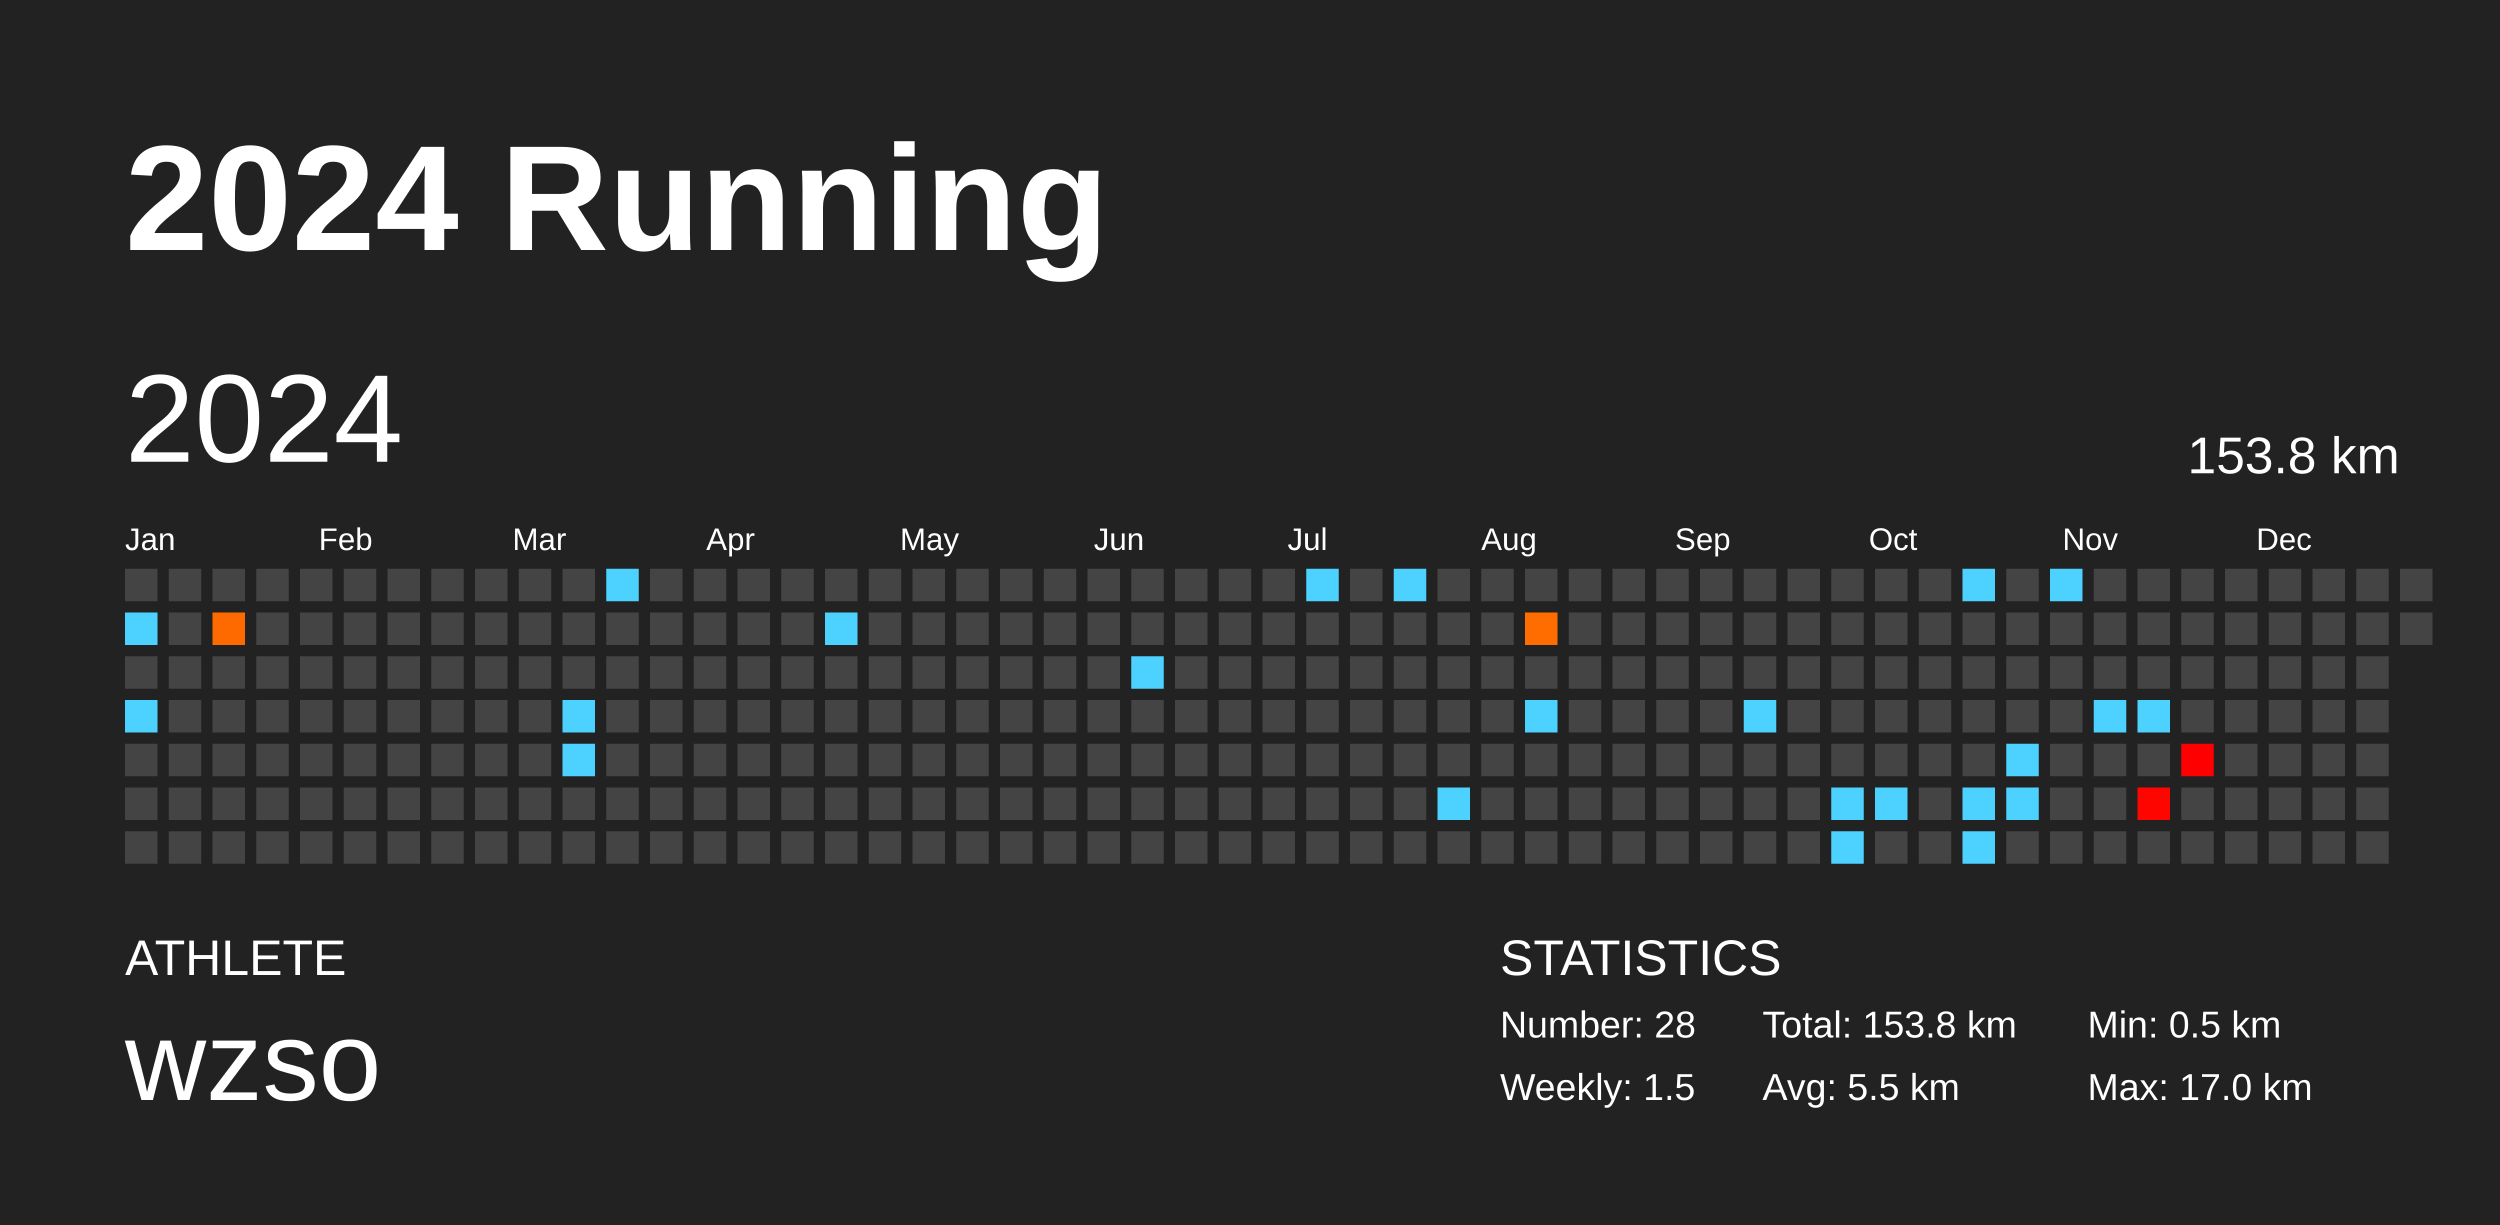
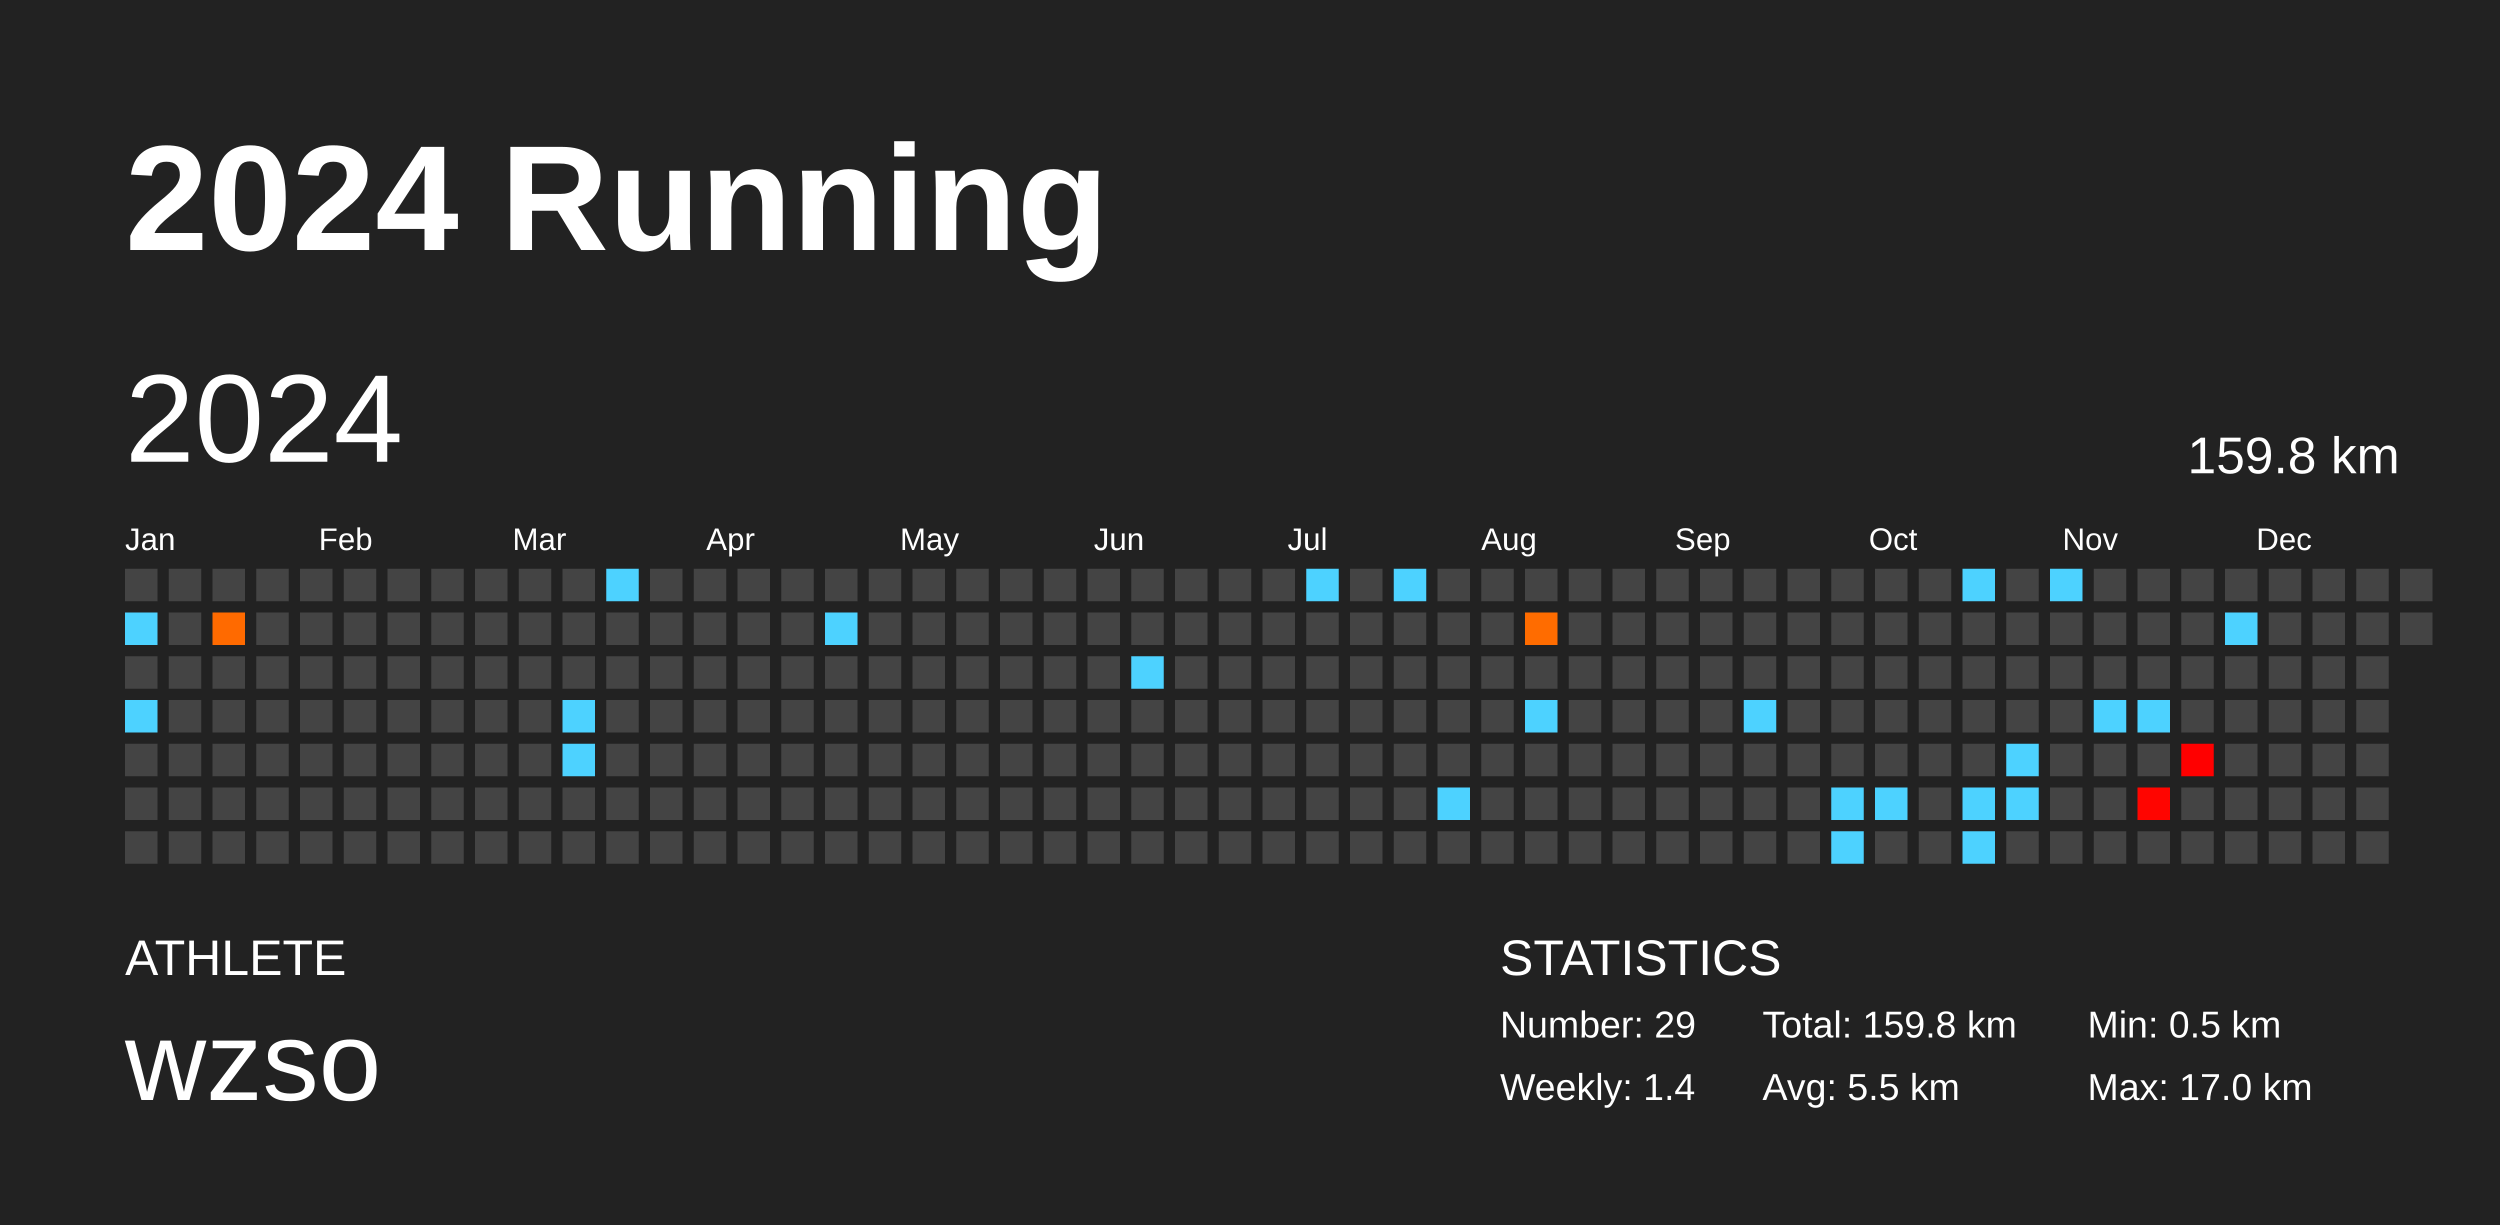
<svg xmlns="http://www.w3.org/2000/svg" baseProfile="full" height="98mm" version="1.1" viewBox="0,0,200,98" width="200mm">
  <defs />
  <rect fill="#222222" height="98" width="200" x="0" y="0" />
  <text fill="#FFFFFF" style="font-size:12px; font-family:Arial; font-weight:bold;" x="10" y="20">2024 Running</text>
  <text fill="#FFFFFF" style="font-size:4px; font-family:Arial" x="10" y="78">ATHLETE</text>
  <text fill="#FFFFFF" style="font-size:9px; font-family:Arial" x="10" y="88">wzso</text>
  <text fill="#FFFFFF" style="font-size:4px; font-family:Arial" x="120" y="78">STATISTICS</text>
-   <text fill="#FFFFFF" style="font-size:3px; font-family:Arial" x="120" y="83">Number: 28</text>
-   <text fill="#FFFFFF" style="font-size:3px; font-family:Arial" x="120" y="88">Weekly: 1.5</text>
-   <text fill="#FFFFFF" style="font-size:3px; font-family:Arial" x="141" y="83">Total: 153.8 km</text>
+   <text fill="#FFFFFF" style="font-size:3px; font-family:Arial" x="120" y="83">Number: 29</text>
+   <text fill="#FFFFFF" style="font-size:3px; font-family:Arial" x="120" y="88">Weekly: 1.4</text>
+   <text fill="#FFFFFF" style="font-size:3px; font-family:Arial" x="141" y="83">Total: 159.8 km</text>
  <text fill="#FFFFFF" style="font-size:3px; font-family:Arial" x="141" y="88">Avg: 5.5 km</text>
  <text fill="#FFFFFF" style="font-size:3px; font-family:Arial" x="167" y="83">Min: 0.5 km</text>
  <text fill="#FFFFFF" style="font-size:3px; font-family:Arial" x="167" y="88">Max: 17.0 km</text>
  <text dominant-baseline="hanging" fill="#FFFFFF" style="font-size:10.0px; font-family:Arial;" x="10" y="30">2024</text>
-   <text dominant-baseline="hanging" fill="#FFFFFF" style="font-size:4.125px; font-family:Arial;" x="175" y="35">153.8 km</text>
+   <text dominant-baseline="hanging" fill="#FFFFFF" style="font-size:4.125px; font-family:Arial;" x="175" y="35">159.8 km</text>
  <text fill="#FFFFFF" style="font-size:2.5px; font-family:Arial" x="10.0" y="44">Jan</text>
  <text fill="#FFFFFF" style="font-size:2.5px; font-family:Arial" x="25.5" y="44">Feb</text>
  <text fill="#FFFFFF" style="font-size:2.5px; font-family:Arial" x="41.0" y="44">Mar</text>
  <text fill="#FFFFFF" style="font-size:2.5px; font-family:Arial" x="56.5" y="44">Apr</text>
  <text fill="#FFFFFF" style="font-size:2.5px; font-family:Arial" x="72.0" y="44">May</text>
  <text fill="#FFFFFF" style="font-size:2.5px; font-family:Arial" x="87.5" y="44">Jun</text>
  <text fill="#FFFFFF" style="font-size:2.5px; font-family:Arial" x="103.0" y="44">Jul</text>
  <text fill="#FFFFFF" style="font-size:2.5px; font-family:Arial" x="118.5" y="44">Aug</text>
  <text fill="#FFFFFF" style="font-size:2.5px; font-family:Arial" x="134.0" y="44">Sep</text>
  <text fill="#FFFFFF" style="font-size:2.5px; font-family:Arial" x="149.5" y="44">Oct</text>
  <text fill="#FFFFFF" style="font-size:2.5px; font-family:Arial" x="165.0" y="44">Nov</text>
  <text fill="#FFFFFF" style="font-size:2.5px; font-family:Arial" x="180.5" y="44">Dec</text>
  <rect fill="#444444" height="2.6" width="2.6" x="10.0" y="45.5" />
  <rect fill="#4dd2ff" height="2.6" width="2.6" x="10.0" y="49.0" />
  <rect fill="#444444" height="2.6" width="2.6" x="10.0" y="52.5" />
  <rect fill="#4dd2ff" height="2.6" width="2.6" x="10.0" y="56.0" />
  <rect fill="#444444" height="2.6" width="2.6" x="10.0" y="59.5" />
  <rect fill="#444444" height="2.6" width="2.6" x="10.0" y="63.0" />
  <rect fill="#444444" height="2.6" width="2.6" x="10.0" y="66.5" />
  <rect fill="#444444" height="2.6" width="2.6" x="13.5" y="45.5" />
  <rect fill="#444444" height="2.6" width="2.6" x="13.5" y="49.0" />
  <rect fill="#444444" height="2.6" width="2.6" x="13.5" y="52.5" />
  <rect fill="#444444" height="2.6" width="2.6" x="13.5" y="56.0" />
  <rect fill="#444444" height="2.6" width="2.6" x="13.5" y="59.5" />
  <rect fill="#444444" height="2.6" width="2.6" x="13.5" y="63.0" />
  <rect fill="#444444" height="2.6" width="2.6" x="13.5" y="66.5" />
  <rect fill="#444444" height="2.6" width="2.6" x="17.0" y="45.5" />
  <rect fill="#ff6a00" height="2.6" width="2.6" x="17.0" y="49.0" />
  <rect fill="#444444" height="2.6" width="2.6" x="17.0" y="52.5" />
  <rect fill="#444444" height="2.6" width="2.6" x="17.0" y="56.0" />
  <rect fill="#444444" height="2.6" width="2.6" x="17.0" y="59.5" />
  <rect fill="#444444" height="2.6" width="2.6" x="17.0" y="63.0" />
  <rect fill="#444444" height="2.6" width="2.6" x="17.0" y="66.5" />
  <rect fill="#444444" height="2.6" width="2.6" x="20.5" y="45.5" />
  <rect fill="#444444" height="2.6" width="2.6" x="20.5" y="49.0" />
  <rect fill="#444444" height="2.6" width="2.6" x="20.5" y="52.5" />
  <rect fill="#444444" height="2.6" width="2.6" x="20.5" y="56.0" />
  <rect fill="#444444" height="2.6" width="2.6" x="20.5" y="59.5" />
  <rect fill="#444444" height="2.6" width="2.6" x="20.5" y="63.0" />
  <rect fill="#444444" height="2.6" width="2.6" x="20.5" y="66.5" />
  <rect fill="#444444" height="2.6" width="2.6" x="24.0" y="45.5" />
  <rect fill="#444444" height="2.6" width="2.6" x="24.0" y="49.0" />
  <rect fill="#444444" height="2.6" width="2.6" x="24.0" y="52.5" />
  <rect fill="#444444" height="2.6" width="2.6" x="24.0" y="56.0" />
  <rect fill="#444444" height="2.6" width="2.6" x="24.0" y="59.5" />
  <rect fill="#444444" height="2.6" width="2.6" x="24.0" y="63.0" />
  <rect fill="#444444" height="2.6" width="2.6" x="24.0" y="66.5" />
  <rect fill="#444444" height="2.6" width="2.6" x="27.5" y="45.5" />
  <rect fill="#444444" height="2.6" width="2.6" x="27.5" y="49.0" />
  <rect fill="#444444" height="2.6" width="2.6" x="27.5" y="52.5" />
  <rect fill="#444444" height="2.6" width="2.6" x="27.5" y="56.0" />
  <rect fill="#444444" height="2.6" width="2.6" x="27.5" y="59.5" />
  <rect fill="#444444" height="2.6" width="2.6" x="27.5" y="63.0" />
  <rect fill="#444444" height="2.6" width="2.6" x="27.5" y="66.5" />
  <rect fill="#444444" height="2.6" width="2.6" x="31.0" y="45.5" />
  <rect fill="#444444" height="2.6" width="2.6" x="31.0" y="49.0" />
  <rect fill="#444444" height="2.6" width="2.6" x="31.0" y="52.5" />
  <rect fill="#444444" height="2.6" width="2.6" x="31.0" y="56.0" />
  <rect fill="#444444" height="2.6" width="2.6" x="31.0" y="59.5" />
  <rect fill="#444444" height="2.6" width="2.6" x="31.0" y="63.0" />
  <rect fill="#444444" height="2.6" width="2.6" x="31.0" y="66.5" />
  <rect fill="#444444" height="2.6" width="2.6" x="34.5" y="45.5" />
  <rect fill="#444444" height="2.6" width="2.6" x="34.5" y="49.0" />
  <rect fill="#444444" height="2.6" width="2.6" x="34.5" y="52.5" />
  <rect fill="#444444" height="2.6" width="2.6" x="34.5" y="56.0" />
  <rect fill="#444444" height="2.6" width="2.6" x="34.5" y="59.5" />
  <rect fill="#444444" height="2.6" width="2.6" x="34.5" y="63.0" />
  <rect fill="#444444" height="2.6" width="2.6" x="34.5" y="66.5" />
  <rect fill="#444444" height="2.6" width="2.6" x="38.0" y="45.5" />
  <rect fill="#444444" height="2.6" width="2.6" x="38.0" y="49.0" />
  <rect fill="#444444" height="2.6" width="2.6" x="38.0" y="52.5" />
  <rect fill="#444444" height="2.6" width="2.6" x="38.0" y="56.0" />
  <rect fill="#444444" height="2.6" width="2.6" x="38.0" y="59.5" />
  <rect fill="#444444" height="2.6" width="2.6" x="38.0" y="63.0" />
  <rect fill="#444444" height="2.6" width="2.6" x="38.0" y="66.5" />
  <rect fill="#444444" height="2.6" width="2.6" x="41.5" y="45.5" />
  <rect fill="#444444" height="2.6" width="2.6" x="41.5" y="49.0" />
  <rect fill="#444444" height="2.6" width="2.6" x="41.5" y="52.5" />
  <rect fill="#444444" height="2.6" width="2.6" x="41.5" y="56.0" />
  <rect fill="#444444" height="2.6" width="2.6" x="41.5" y="59.5" />
  <rect fill="#444444" height="2.6" width="2.6" x="41.5" y="63.0" />
  <rect fill="#444444" height="2.6" width="2.6" x="41.5" y="66.5" />
  <rect fill="#444444" height="2.6" width="2.6" x="45.0" y="45.5" />
  <rect fill="#444444" height="2.6" width="2.6" x="45.0" y="49.0" />
  <rect fill="#444444" height="2.6" width="2.6" x="45.0" y="52.5" />
  <rect fill="#4dd2ff" height="2.6" width="2.6" x="45.0" y="56.0" />
  <rect fill="#4dd2ff" height="2.6" width="2.6" x="45.0" y="59.5" />
  <rect fill="#444444" height="2.6" width="2.6" x="45.0" y="63.0" />
  <rect fill="#444444" height="2.6" width="2.6" x="45.0" y="66.5" />
  <rect fill="#4dd2ff" height="2.6" width="2.6" x="48.5" y="45.5" />
  <rect fill="#444444" height="2.6" width="2.6" x="48.5" y="49.0" />
  <rect fill="#444444" height="2.6" width="2.6" x="48.5" y="52.5" />
  <rect fill="#444444" height="2.6" width="2.6" x="48.5" y="56.0" />
  <rect fill="#444444" height="2.6" width="2.6" x="48.5" y="59.5" />
  <rect fill="#444444" height="2.6" width="2.6" x="48.5" y="63.0" />
  <rect fill="#444444" height="2.6" width="2.6" x="48.5" y="66.5" />
  <rect fill="#444444" height="2.6" width="2.6" x="52.0" y="45.5" />
  <rect fill="#444444" height="2.6" width="2.6" x="52.0" y="49.0" />
  <rect fill="#444444" height="2.6" width="2.6" x="52.0" y="52.5" />
  <rect fill="#444444" height="2.6" width="2.6" x="52.0" y="56.0" />
  <rect fill="#444444" height="2.6" width="2.6" x="52.0" y="59.5" />
  <rect fill="#444444" height="2.6" width="2.6" x="52.0" y="63.0" />
  <rect fill="#444444" height="2.6" width="2.6" x="52.0" y="66.5" />
  <rect fill="#444444" height="2.6" width="2.6" x="55.5" y="45.5" />
  <rect fill="#444444" height="2.6" width="2.6" x="55.5" y="49.0" />
  <rect fill="#444444" height="2.6" width="2.6" x="55.5" y="52.5" />
  <rect fill="#444444" height="2.6" width="2.6" x="55.5" y="56.0" />
  <rect fill="#444444" height="2.6" width="2.6" x="55.5" y="59.5" />
  <rect fill="#444444" height="2.6" width="2.6" x="55.5" y="63.0" />
  <rect fill="#444444" height="2.6" width="2.6" x="55.5" y="66.5" />
  <rect fill="#444444" height="2.6" width="2.6" x="59.0" y="45.5" />
  <rect fill="#444444" height="2.6" width="2.6" x="59.0" y="49.0" />
  <rect fill="#444444" height="2.6" width="2.6" x="59.0" y="52.5" />
  <rect fill="#444444" height="2.6" width="2.6" x="59.0" y="56.0" />
  <rect fill="#444444" height="2.6" width="2.6" x="59.0" y="59.5" />
  <rect fill="#444444" height="2.6" width="2.6" x="59.0" y="63.0" />
  <rect fill="#444444" height="2.6" width="2.6" x="59.0" y="66.5" />
  <rect fill="#444444" height="2.6" width="2.6" x="62.5" y="45.5" />
  <rect fill="#444444" height="2.6" width="2.6" x="62.5" y="49.0" />
  <rect fill="#444444" height="2.6" width="2.6" x="62.5" y="52.5" />
  <rect fill="#444444" height="2.6" width="2.6" x="62.5" y="56.0" />
  <rect fill="#444444" height="2.6" width="2.6" x="62.5" y="59.5" />
  <rect fill="#444444" height="2.6" width="2.6" x="62.5" y="63.0" />
  <rect fill="#444444" height="2.6" width="2.6" x="62.5" y="66.5" />
  <rect fill="#444444" height="2.6" width="2.6" x="66.0" y="45.5" />
  <rect fill="#4dd2ff" height="2.6" width="2.6" x="66.0" y="49.0" />
  <rect fill="#444444" height="2.6" width="2.6" x="66.0" y="52.5" />
  <rect fill="#444444" height="2.6" width="2.6" x="66.0" y="56.0" />
  <rect fill="#444444" height="2.6" width="2.6" x="66.0" y="59.5" />
  <rect fill="#444444" height="2.6" width="2.6" x="66.0" y="63.0" />
  <rect fill="#444444" height="2.6" width="2.6" x="66.0" y="66.5" />
  <rect fill="#444444" height="2.6" width="2.6" x="69.5" y="45.5" />
  <rect fill="#444444" height="2.6" width="2.6" x="69.5" y="49.0" />
  <rect fill="#444444" height="2.6" width="2.6" x="69.5" y="52.5" />
  <rect fill="#444444" height="2.6" width="2.6" x="69.5" y="56.0" />
  <rect fill="#444444" height="2.6" width="2.6" x="69.5" y="59.5" />
  <rect fill="#444444" height="2.6" width="2.6" x="69.5" y="63.0" />
  <rect fill="#444444" height="2.6" width="2.6" x="69.5" y="66.5" />
  <rect fill="#444444" height="2.6" width="2.6" x="73.0" y="45.5" />
  <rect fill="#444444" height="2.6" width="2.6" x="73.0" y="49.0" />
  <rect fill="#444444" height="2.6" width="2.6" x="73.0" y="52.5" />
  <rect fill="#444444" height="2.6" width="2.6" x="73.0" y="56.0" />
  <rect fill="#444444" height="2.6" width="2.6" x="73.0" y="59.5" />
  <rect fill="#444444" height="2.6" width="2.6" x="73.0" y="63.0" />
  <rect fill="#444444" height="2.6" width="2.6" x="73.0" y="66.5" />
  <rect fill="#444444" height="2.6" width="2.6" x="76.5" y="45.5" />
  <rect fill="#444444" height="2.6" width="2.6" x="76.5" y="49.0" />
  <rect fill="#444444" height="2.6" width="2.6" x="76.5" y="52.5" />
  <rect fill="#444444" height="2.6" width="2.6" x="76.5" y="56.0" />
  <rect fill="#444444" height="2.6" width="2.6" x="76.5" y="59.5" />
  <rect fill="#444444" height="2.6" width="2.6" x="76.5" y="63.0" />
  <rect fill="#444444" height="2.6" width="2.6" x="76.5" y="66.5" />
  <rect fill="#444444" height="2.6" width="2.6" x="80.0" y="45.5" />
  <rect fill="#444444" height="2.6" width="2.6" x="80.0" y="49.0" />
  <rect fill="#444444" height="2.6" width="2.6" x="80.0" y="52.5" />
  <rect fill="#444444" height="2.6" width="2.6" x="80.0" y="56.0" />
  <rect fill="#444444" height="2.6" width="2.6" x="80.0" y="59.5" />
  <rect fill="#444444" height="2.6" width="2.6" x="80.0" y="63.0" />
  <rect fill="#444444" height="2.6" width="2.6" x="80.0" y="66.5" />
  <rect fill="#444444" height="2.6" width="2.6" x="83.5" y="45.5" />
  <rect fill="#444444" height="2.6" width="2.6" x="83.5" y="49.0" />
  <rect fill="#444444" height="2.6" width="2.6" x="83.5" y="52.5" />
  <rect fill="#444444" height="2.6" width="2.6" x="83.5" y="56.0" />
  <rect fill="#444444" height="2.6" width="2.6" x="83.5" y="59.5" />
  <rect fill="#444444" height="2.6" width="2.6" x="83.5" y="63.0" />
  <rect fill="#444444" height="2.6" width="2.6" x="83.5" y="66.5" />
  <rect fill="#444444" height="2.6" width="2.6" x="87.0" y="45.5" />
  <rect fill="#444444" height="2.6" width="2.6" x="87.0" y="49.0" />
  <rect fill="#444444" height="2.6" width="2.6" x="87.0" y="52.5" />
  <rect fill="#444444" height="2.6" width="2.6" x="87.0" y="56.0" />
  <rect fill="#444444" height="2.6" width="2.6" x="87.0" y="59.5" />
  <rect fill="#444444" height="2.6" width="2.6" x="87.0" y="63.0" />
  <rect fill="#444444" height="2.6" width="2.6" x="87.0" y="66.5" />
  <rect fill="#444444" height="2.6" width="2.6" x="90.5" y="45.5" />
  <rect fill="#444444" height="2.6" width="2.6" x="90.5" y="49.0" />
  <rect fill="#4dd2ff" height="2.6" width="2.6" x="90.5" y="52.5" />
  <rect fill="#444444" height="2.6" width="2.6" x="90.5" y="56.0" />
  <rect fill="#444444" height="2.6" width="2.6" x="90.5" y="59.5" />
  <rect fill="#444444" height="2.6" width="2.6" x="90.5" y="63.0" />
  <rect fill="#444444" height="2.6" width="2.6" x="90.5" y="66.5" />
  <rect fill="#444444" height="2.6" width="2.6" x="94.0" y="45.5" />
  <rect fill="#444444" height="2.6" width="2.6" x="94.0" y="49.0" />
  <rect fill="#444444" height="2.6" width="2.6" x="94.0" y="52.5" />
  <rect fill="#444444" height="2.6" width="2.6" x="94.0" y="56.0" />
  <rect fill="#444444" height="2.6" width="2.6" x="94.0" y="59.5" />
  <rect fill="#444444" height="2.6" width="2.6" x="94.0" y="63.0" />
  <rect fill="#444444" height="2.6" width="2.6" x="94.0" y="66.5" />
  <rect fill="#444444" height="2.6" width="2.6" x="97.5" y="45.5" />
  <rect fill="#444444" height="2.6" width="2.6" x="97.5" y="49.0" />
  <rect fill="#444444" height="2.6" width="2.6" x="97.5" y="52.5" />
  <rect fill="#444444" height="2.6" width="2.6" x="97.5" y="56.0" />
  <rect fill="#444444" height="2.6" width="2.6" x="97.5" y="59.5" />
  <rect fill="#444444" height="2.6" width="2.6" x="97.5" y="63.0" />
  <rect fill="#444444" height="2.6" width="2.6" x="97.5" y="66.5" />
  <rect fill="#444444" height="2.6" width="2.6" x="101.0" y="45.5" />
  <rect fill="#444444" height="2.6" width="2.6" x="101.0" y="49.0" />
  <rect fill="#444444" height="2.6" width="2.6" x="101.0" y="52.5" />
  <rect fill="#444444" height="2.6" width="2.6" x="101.0" y="56.0" />
  <rect fill="#444444" height="2.6" width="2.6" x="101.0" y="59.5" />
  <rect fill="#444444" height="2.6" width="2.6" x="101.0" y="63.0" />
  <rect fill="#444444" height="2.6" width="2.6" x="101.0" y="66.5" />
  <rect fill="#4dd2ff" height="2.6" width="2.6" x="104.5" y="45.5" />
  <rect fill="#444444" height="2.6" width="2.6" x="104.5" y="49.0" />
  <rect fill="#444444" height="2.6" width="2.6" x="104.5" y="52.5" />
  <rect fill="#444444" height="2.6" width="2.6" x="104.5" y="56.0" />
  <rect fill="#444444" height="2.6" width="2.6" x="104.5" y="59.5" />
  <rect fill="#444444" height="2.6" width="2.6" x="104.5" y="63.0" />
  <rect fill="#444444" height="2.6" width="2.6" x="104.5" y="66.5" />
  <rect fill="#444444" height="2.6" width="2.6" x="108.0" y="45.5" />
  <rect fill="#444444" height="2.6" width="2.6" x="108.0" y="49.0" />
  <rect fill="#444444" height="2.6" width="2.6" x="108.0" y="52.5" />
  <rect fill="#444444" height="2.6" width="2.6" x="108.0" y="56.0" />
  <rect fill="#444444" height="2.6" width="2.6" x="108.0" y="59.5" />
  <rect fill="#444444" height="2.6" width="2.6" x="108.0" y="63.0" />
  <rect fill="#444444" height="2.6" width="2.6" x="108.0" y="66.5" />
  <rect fill="#4dd2ff" height="2.6" width="2.6" x="111.5" y="45.5" />
  <rect fill="#444444" height="2.6" width="2.6" x="111.5" y="49.0" />
  <rect fill="#444444" height="2.6" width="2.6" x="111.5" y="52.5" />
  <rect fill="#444444" height="2.6" width="2.6" x="111.5" y="56.0" />
  <rect fill="#444444" height="2.6" width="2.6" x="111.5" y="59.5" />
  <rect fill="#444444" height="2.6" width="2.6" x="111.5" y="63.0" />
  <rect fill="#444444" height="2.6" width="2.6" x="111.5" y="66.5" />
  <rect fill="#444444" height="2.6" width="2.6" x="115.0" y="45.5" />
  <rect fill="#444444" height="2.6" width="2.6" x="115.0" y="49.0" />
  <rect fill="#444444" height="2.6" width="2.6" x="115.0" y="52.5" />
  <rect fill="#444444" height="2.6" width="2.6" x="115.0" y="56.0" />
  <rect fill="#444444" height="2.6" width="2.6" x="115.0" y="59.5" />
  <rect fill="#4dd2ff" height="2.6" width="2.6" x="115.0" y="63.0" />
  <rect fill="#444444" height="2.6" width="2.6" x="115.0" y="66.5" />
  <rect fill="#444444" height="2.6" width="2.6" x="118.5" y="45.5" />
  <rect fill="#444444" height="2.6" width="2.6" x="118.5" y="49.0" />
  <rect fill="#444444" height="2.6" width="2.6" x="118.5" y="52.5" />
  <rect fill="#444444" height="2.6" width="2.6" x="118.5" y="56.0" />
  <rect fill="#444444" height="2.6" width="2.6" x="118.5" y="59.5" />
  <rect fill="#444444" height="2.6" width="2.6" x="118.5" y="63.0" />
  <rect fill="#444444" height="2.6" width="2.6" x="118.5" y="66.5" />
  <rect fill="#444444" height="2.6" width="2.6" x="122.0" y="45.5" />
  <rect fill="#ff6c00" height="2.6" width="2.6" x="122.0" y="49.0" />
  <rect fill="#444444" height="2.6" width="2.6" x="122.0" y="52.5" />
  <rect fill="#4dd2ff" height="2.6" width="2.6" x="122.0" y="56.0" />
  <rect fill="#444444" height="2.6" width="2.6" x="122.0" y="59.5" />
  <rect fill="#444444" height="2.6" width="2.6" x="122.0" y="63.0" />
  <rect fill="#444444" height="2.6" width="2.6" x="122.0" y="66.5" />
  <rect fill="#444444" height="2.6" width="2.6" x="125.5" y="45.5" />
  <rect fill="#444444" height="2.6" width="2.6" x="125.5" y="49.0" />
  <rect fill="#444444" height="2.6" width="2.6" x="125.5" y="52.5" />
  <rect fill="#444444" height="2.6" width="2.6" x="125.5" y="56.0" />
  <rect fill="#444444" height="2.6" width="2.6" x="125.5" y="59.5" />
  <rect fill="#444444" height="2.6" width="2.6" x="125.5" y="63.0" />
  <rect fill="#444444" height="2.6" width="2.6" x="125.5" y="66.5" />
  <rect fill="#444444" height="2.6" width="2.6" x="129.0" y="45.5" />
  <rect fill="#444444" height="2.6" width="2.6" x="129.0" y="49.0" />
  <rect fill="#444444" height="2.6" width="2.6" x="129.0" y="52.5" />
  <rect fill="#444444" height="2.6" width="2.6" x="129.0" y="56.0" />
  <rect fill="#444444" height="2.6" width="2.6" x="129.0" y="59.5" />
  <rect fill="#444444" height="2.6" width="2.6" x="129.0" y="63.0" />
  <rect fill="#444444" height="2.6" width="2.6" x="129.0" y="66.5" />
  <rect fill="#444444" height="2.6" width="2.6" x="132.5" y="45.5" />
  <rect fill="#444444" height="2.6" width="2.6" x="132.5" y="49.0" />
  <rect fill="#444444" height="2.6" width="2.6" x="132.5" y="52.5" />
  <rect fill="#444444" height="2.6" width="2.6" x="132.5" y="56.0" />
  <rect fill="#444444" height="2.6" width="2.6" x="132.5" y="59.5" />
  <rect fill="#444444" height="2.6" width="2.6" x="132.5" y="63.0" />
  <rect fill="#444444" height="2.6" width="2.6" x="132.5" y="66.5" />
  <rect fill="#444444" height="2.6" width="2.6" x="136.0" y="45.5" />
  <rect fill="#444444" height="2.6" width="2.6" x="136.0" y="49.0" />
  <rect fill="#444444" height="2.6" width="2.6" x="136.0" y="52.5" />
  <rect fill="#444444" height="2.6" width="2.6" x="136.0" y="56.0" />
  <rect fill="#444444" height="2.6" width="2.6" x="136.0" y="59.5" />
  <rect fill="#444444" height="2.6" width="2.6" x="136.0" y="63.0" />
  <rect fill="#444444" height="2.6" width="2.6" x="136.0" y="66.5" />
  <rect fill="#444444" height="2.6" width="2.6" x="139.5" y="45.5" />
  <rect fill="#444444" height="2.6" width="2.6" x="139.5" y="49.0" />
  <rect fill="#444444" height="2.6" width="2.6" x="139.5" y="52.5" />
  <rect fill="#4dd2ff" height="2.6" width="2.6" x="139.5" y="56.0" />
  <rect fill="#444444" height="2.6" width="2.6" x="139.5" y="59.5" />
  <rect fill="#444444" height="2.6" width="2.6" x="139.5" y="63.0" />
  <rect fill="#444444" height="2.6" width="2.6" x="139.5" y="66.5" />
  <rect fill="#444444" height="2.6" width="2.6" x="143.0" y="45.5" />
  <rect fill="#444444" height="2.6" width="2.6" x="143.0" y="49.0" />
  <rect fill="#444444" height="2.6" width="2.6" x="143.0" y="52.5" />
  <rect fill="#444444" height="2.6" width="2.6" x="143.0" y="56.0" />
  <rect fill="#444444" height="2.6" width="2.6" x="143.0" y="59.5" />
  <rect fill="#444444" height="2.6" width="2.6" x="143.0" y="63.0" />
  <rect fill="#444444" height="2.6" width="2.6" x="143.0" y="66.5" />
  <rect fill="#444444" height="2.6" width="2.6" x="146.5" y="45.5" />
  <rect fill="#444444" height="2.6" width="2.6" x="146.5" y="49.0" />
  <rect fill="#444444" height="2.6" width="2.6" x="146.5" y="52.5" />
  <rect fill="#444444" height="2.6" width="2.6" x="146.5" y="56.0" />
  <rect fill="#444444" height="2.6" width="2.6" x="146.5" y="59.5" />
  <rect fill="#4dd2ff" height="2.6" width="2.6" x="146.5" y="63.0" />
  <rect fill="#4dd2ff" height="2.6" width="2.6" x="146.5" y="66.5" />
  <rect fill="#444444" height="2.6" width="2.6" x="150.0" y="45.5" />
  <rect fill="#444444" height="2.6" width="2.6" x="150.0" y="49.0" />
  <rect fill="#444444" height="2.6" width="2.6" x="150.0" y="52.5" />
  <rect fill="#444444" height="2.6" width="2.6" x="150.0" y="56.0" />
  <rect fill="#444444" height="2.6" width="2.6" x="150.0" y="59.5" />
  <rect fill="#4dd2ff" height="2.6" width="2.6" x="150.0" y="63.0" />
  <rect fill="#444444" height="2.6" width="2.6" x="150.0" y="66.5" />
  <rect fill="#444444" height="2.6" width="2.6" x="153.5" y="45.5" />
  <rect fill="#444444" height="2.6" width="2.6" x="153.5" y="49.0" />
  <rect fill="#444444" height="2.6" width="2.6" x="153.5" y="52.5" />
  <rect fill="#444444" height="2.6" width="2.6" x="153.5" y="56.0" />
  <rect fill="#444444" height="2.6" width="2.6" x="153.5" y="59.5" />
  <rect fill="#444444" height="2.6" width="2.6" x="153.5" y="63.0" />
  <rect fill="#444444" height="2.6" width="2.6" x="153.5" y="66.5" />
  <rect fill="#4dd2ff" height="2.6" width="2.6" x="157.0" y="45.5" />
  <rect fill="#444444" height="2.6" width="2.6" x="157.0" y="49.0" />
  <rect fill="#444444" height="2.6" width="2.6" x="157.0" y="52.5" />
  <rect fill="#444444" height="2.6" width="2.6" x="157.0" y="56.0" />
  <rect fill="#444444" height="2.6" width="2.6" x="157.0" y="59.5" />
  <rect fill="#4dd2ff" height="2.6" width="2.6" x="157.0" y="63.0" />
  <rect fill="#4dd2ff" height="2.6" width="2.6" x="157.0" y="66.5" />
  <rect fill="#444444" height="2.6" width="2.6" x="160.5" y="45.5" />
  <rect fill="#444444" height="2.6" width="2.6" x="160.5" y="49.0" />
  <rect fill="#444444" height="2.6" width="2.6" x="160.5" y="52.5" />
  <rect fill="#444444" height="2.6" width="2.6" x="160.5" y="56.0" />
  <rect fill="#4dd2ff" height="2.6" width="2.6" x="160.5" y="59.5" />
  <rect fill="#4dd2ff" height="2.6" width="2.6" x="160.5" y="63.0" />
  <rect fill="#444444" height="2.6" width="2.6" x="160.5" y="66.5" />
  <rect fill="#4dd2ff" height="2.6" width="2.6" x="164.0" y="45.5" />
  <rect fill="#444444" height="2.6" width="2.6" x="164.0" y="49.0" />
  <rect fill="#444444" height="2.6" width="2.6" x="164.0" y="52.5" />
  <rect fill="#444444" height="2.6" width="2.6" x="164.0" y="56.0" />
  <rect fill="#444444" height="2.6" width="2.6" x="164.0" y="59.5" />
  <rect fill="#444444" height="2.6" width="2.6" x="164.0" y="63.0" />
  <rect fill="#444444" height="2.6" width="2.6" x="164.0" y="66.5" />
  <rect fill="#444444" height="2.6" width="2.6" x="167.5" y="45.5" />
  <rect fill="#444444" height="2.6" width="2.6" x="167.5" y="49.0" />
  <rect fill="#444444" height="2.6" width="2.6" x="167.5" y="52.5" />
  <rect fill="#4dd2ff" height="2.6" width="2.6" x="167.5" y="56.0" />
  <rect fill="#444444" height="2.6" width="2.6" x="167.5" y="59.5" />
  <rect fill="#444444" height="2.6" width="2.6" x="167.5" y="63.0" />
  <rect fill="#444444" height="2.6" width="2.6" x="167.5" y="66.5" />
  <rect fill="#444444" height="2.6" width="2.6" x="171.0" y="45.5" />
  <rect fill="#444444" height="2.6" width="2.6" x="171.0" y="49.0" />
  <rect fill="#444444" height="2.6" width="2.6" x="171.0" y="52.5" />
  <rect fill="#4dd2ff" height="2.6" width="2.6" x="171.0" y="56.0" />
  <rect fill="#444444" height="2.6" width="2.6" x="171.0" y="59.5" />
  <rect fill="#ff0500" height="2.6" width="2.6" x="171.0" y="63.0" />
  <rect fill="#444444" height="2.6" width="2.6" x="171.0" y="66.5" />
  <rect fill="#444444" height="2.6" width="2.6" x="174.5" y="45.5" />
  <rect fill="#444444" height="2.6" width="2.6" x="174.5" y="49.0" />
  <rect fill="#444444" height="2.6" width="2.6" x="174.5" y="52.5" />
  <rect fill="#444444" height="2.6" width="2.6" x="174.5" y="56.0" />
  <rect fill="#ff0000" height="2.6" width="2.6" x="174.5" y="59.5" />
  <rect fill="#444444" height="2.6" width="2.6" x="174.5" y="63.0" />
  <rect fill="#444444" height="2.6" width="2.6" x="174.5" y="66.5" />
  <rect fill="#444444" height="2.6" width="2.6" x="178.0" y="45.5" />
-   <rect fill="#444444" height="2.6" width="2.6" x="178.0" y="49.0" />
+   <rect fill="#4dd2ff" height="2.6" width="2.6" x="178.0" y="49.0" />
  <rect fill="#444444" height="2.6" width="2.6" x="178.0" y="52.5" />
  <rect fill="#444444" height="2.6" width="2.6" x="178.0" y="56.0" />
  <rect fill="#444444" height="2.6" width="2.6" x="178.0" y="59.5" />
  <rect fill="#444444" height="2.6" width="2.6" x="178.0" y="63.0" />
  <rect fill="#444444" height="2.6" width="2.6" x="178.0" y="66.5" />
  <rect fill="#444444" height="2.6" width="2.6" x="181.5" y="45.5" />
  <rect fill="#444444" height="2.6" width="2.6" x="181.5" y="49.0" />
  <rect fill="#444444" height="2.6" width="2.6" x="181.5" y="52.5" />
  <rect fill="#444444" height="2.6" width="2.6" x="181.5" y="56.0" />
  <rect fill="#444444" height="2.6" width="2.6" x="181.5" y="59.5" />
  <rect fill="#444444" height="2.6" width="2.6" x="181.5" y="63.0" />
  <rect fill="#444444" height="2.6" width="2.6" x="181.5" y="66.5" />
  <rect fill="#444444" height="2.6" width="2.6" x="185.0" y="45.5" />
  <rect fill="#444444" height="2.6" width="2.6" x="185.0" y="49.0" />
  <rect fill="#444444" height="2.6" width="2.6" x="185.0" y="52.5" />
  <rect fill="#444444" height="2.6" width="2.6" x="185.0" y="56.0" />
  <rect fill="#444444" height="2.6" width="2.6" x="185.0" y="59.5" />
  <rect fill="#444444" height="2.6" width="2.6" x="185.0" y="63.0" />
  <rect fill="#444444" height="2.6" width="2.6" x="185.0" y="66.5" />
  <rect fill="#444444" height="2.6" width="2.6" x="188.5" y="45.5" />
  <rect fill="#444444" height="2.6" width="2.6" x="188.5" y="49.0" />
  <rect fill="#444444" height="2.6" width="2.6" x="188.5" y="52.5" />
  <rect fill="#444444" height="2.6" width="2.6" x="188.5" y="56.0" />
  <rect fill="#444444" height="2.6" width="2.6" x="188.5" y="59.5" />
  <rect fill="#444444" height="2.6" width="2.6" x="188.5" y="63.0" />
  <rect fill="#444444" height="2.6" width="2.6" x="188.5" y="66.5" />
  <rect fill="#444444" height="2.6" width="2.6" x="192.0" y="45.5" />
  <rect fill="#444444" height="2.6" width="2.6" x="192.0" y="49.0" />
</svg>
